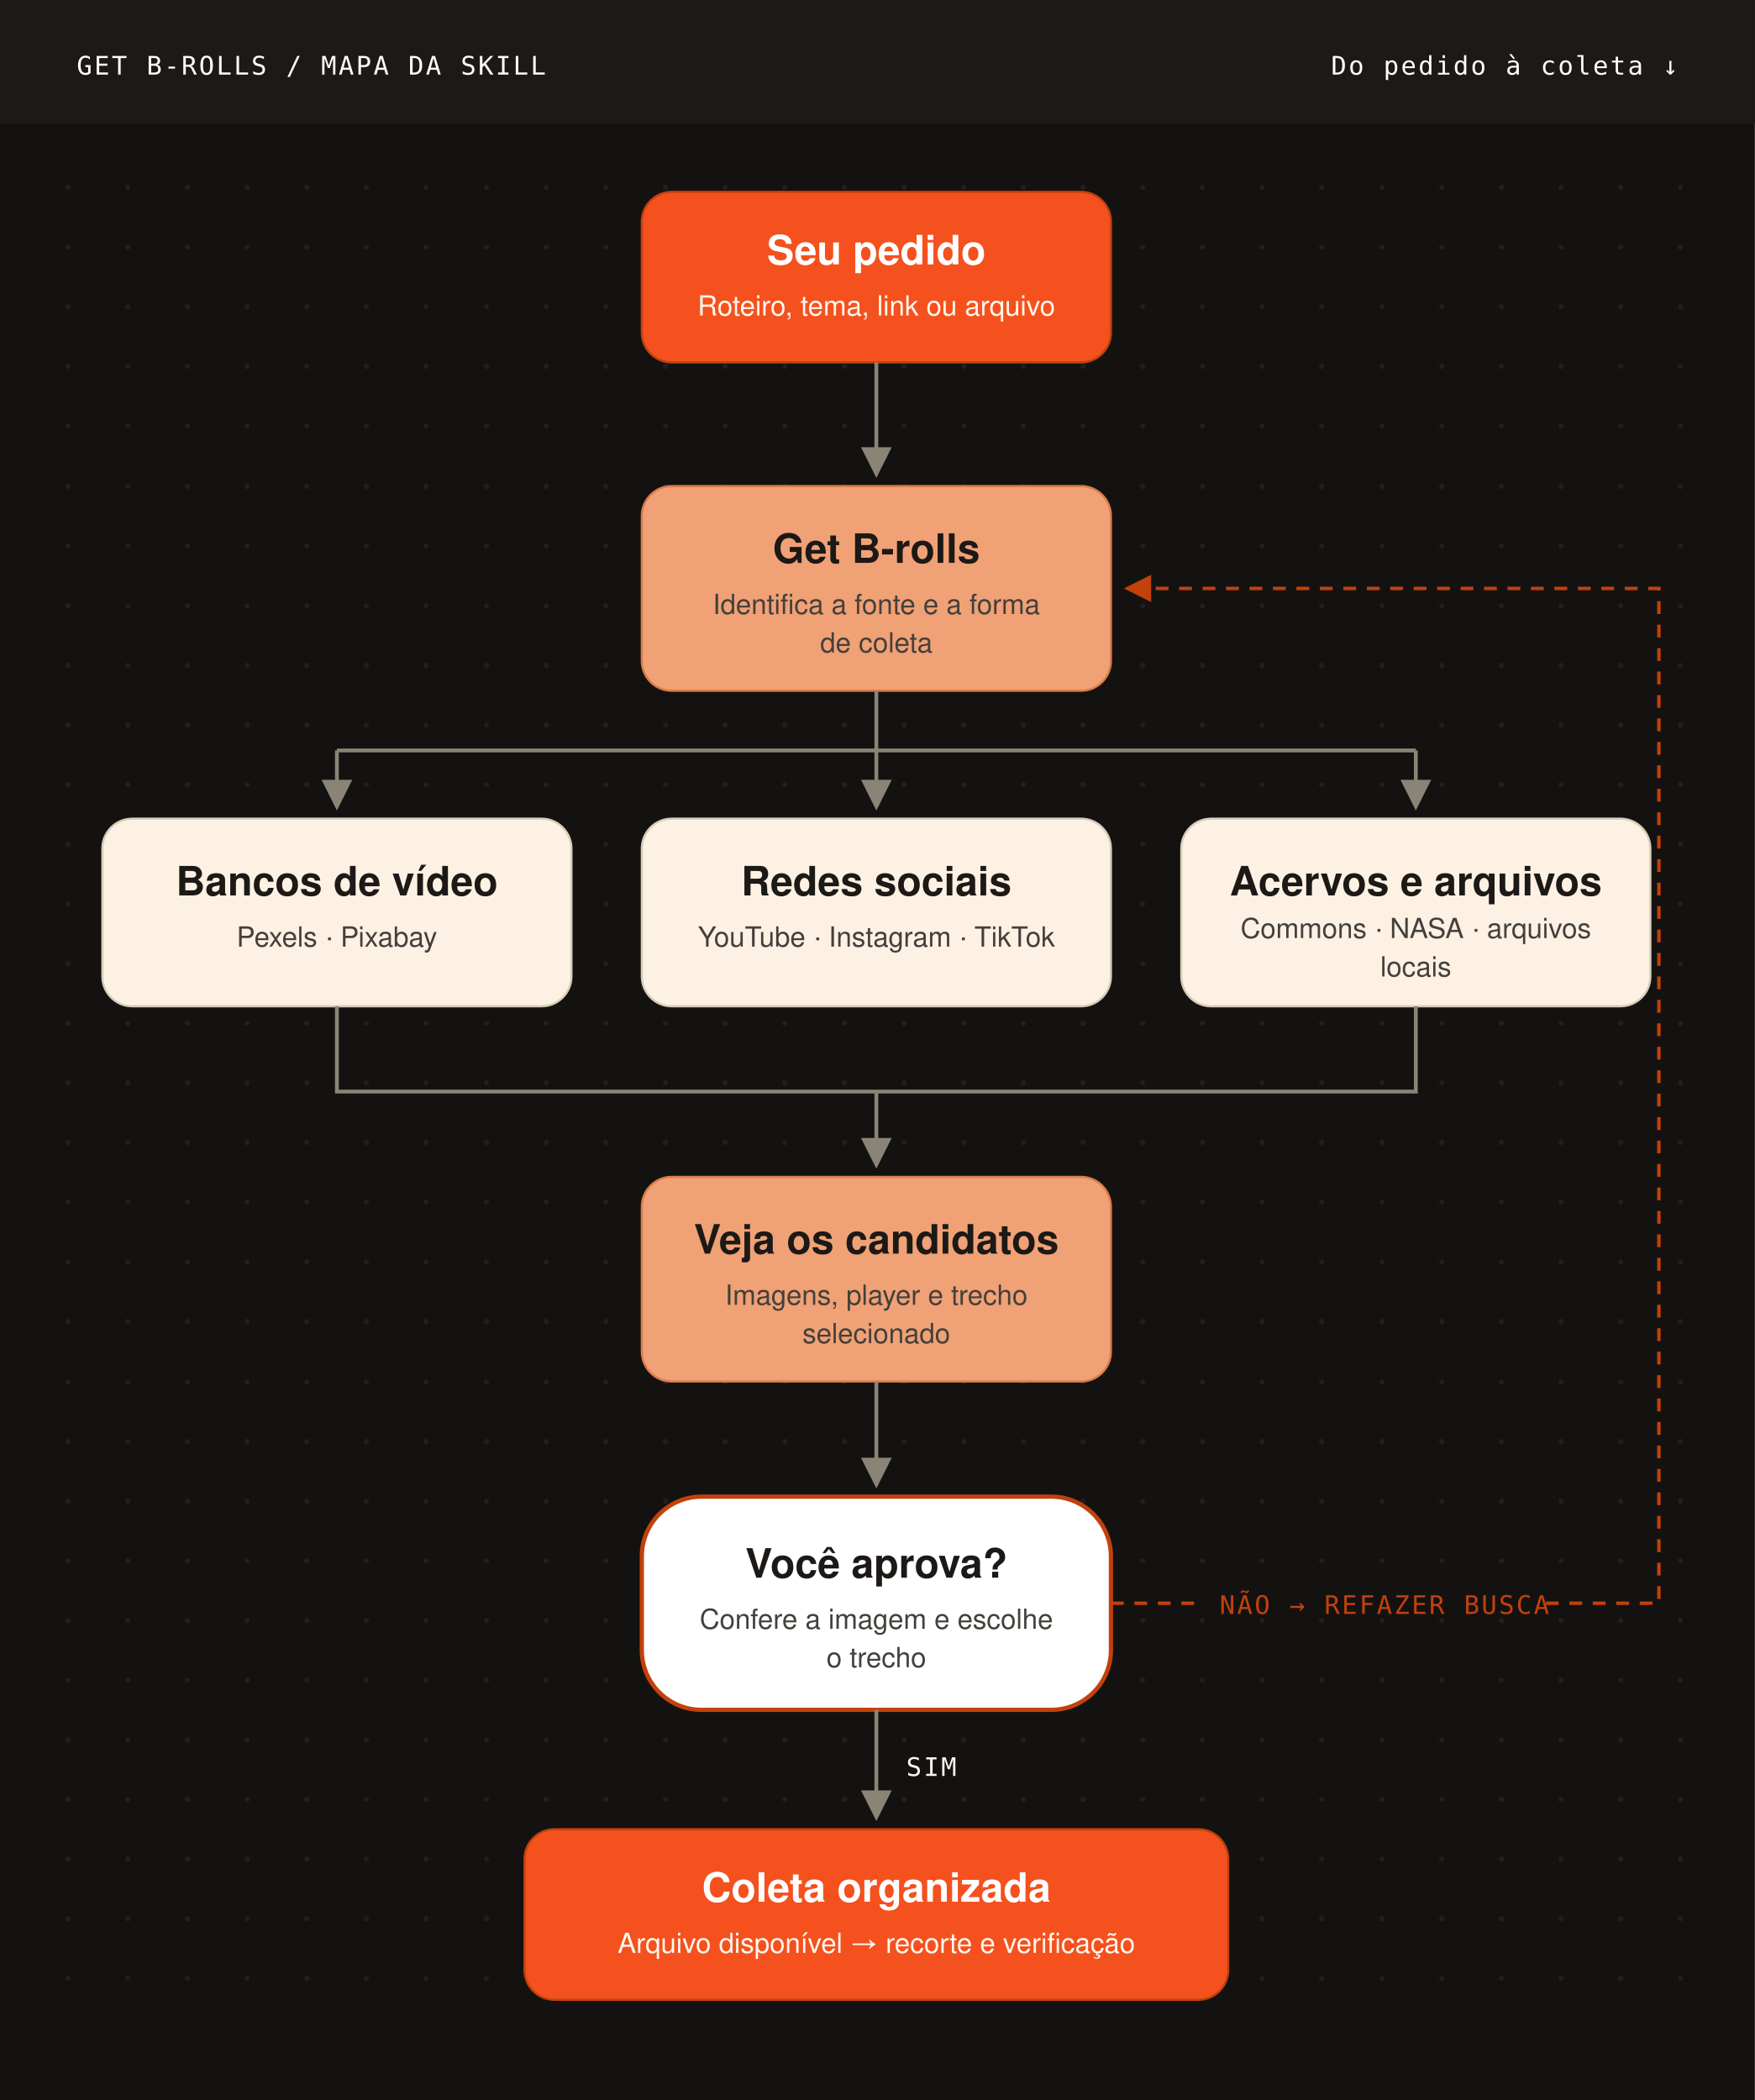
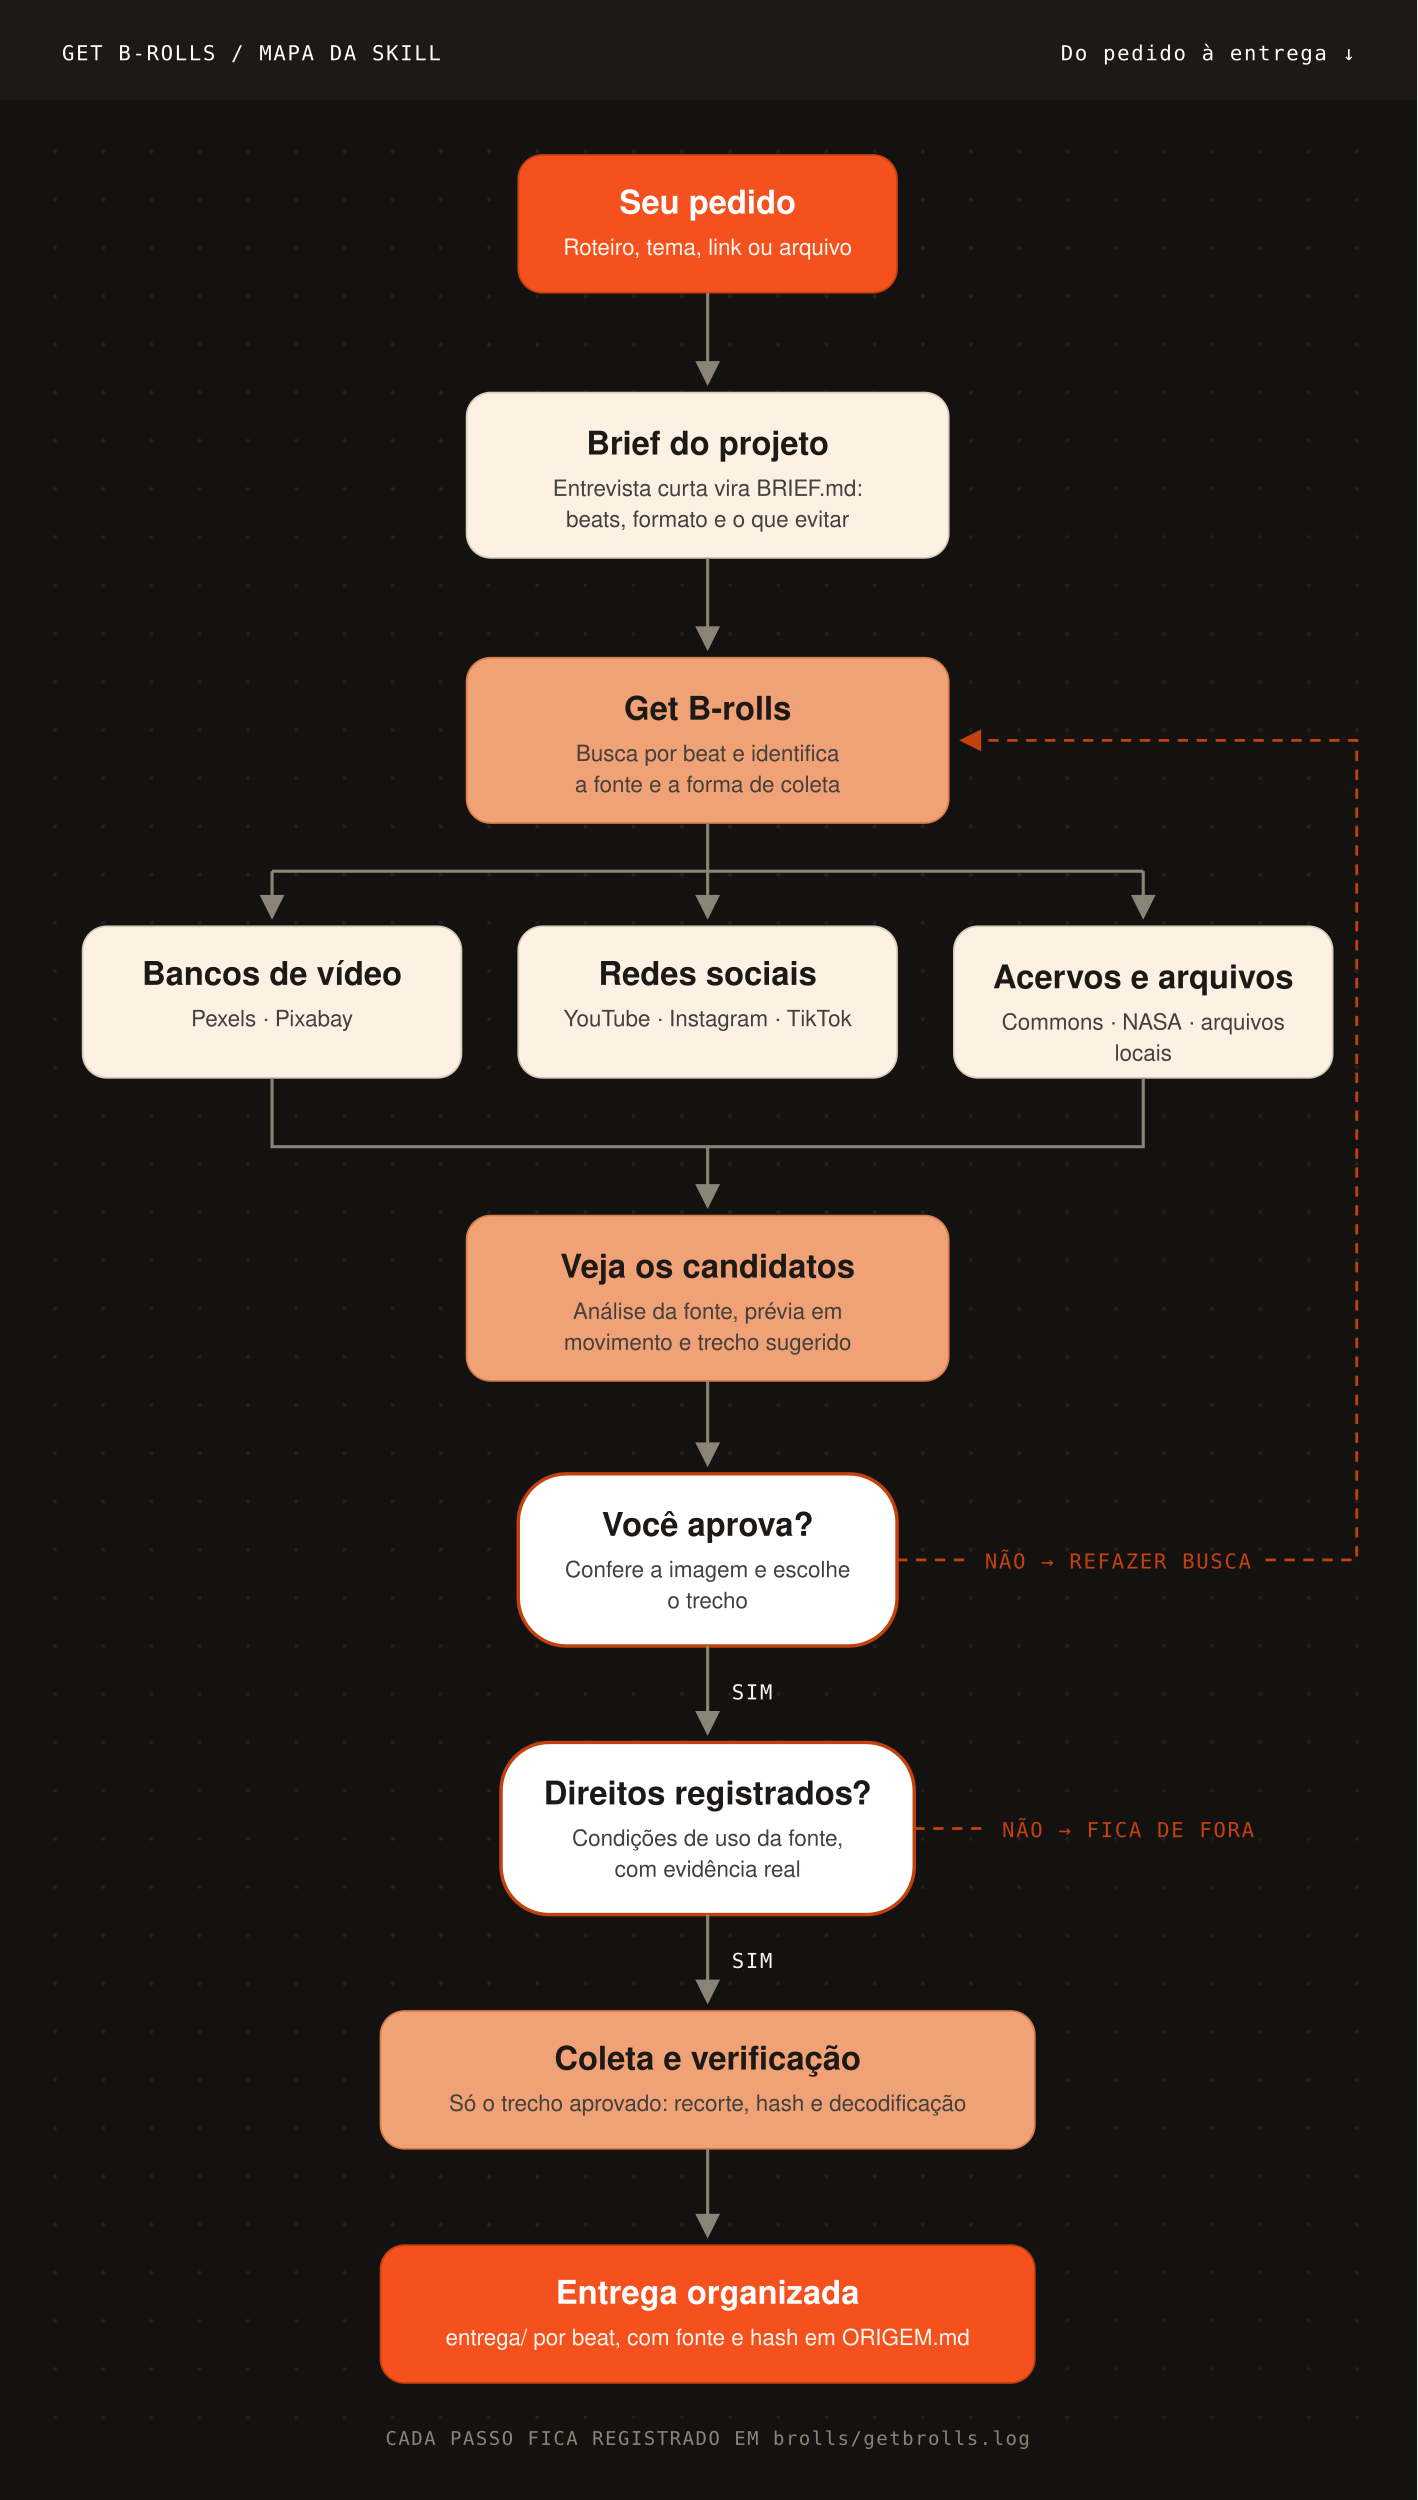
- <svg xmlns="http://www.w3.org/2000/svg" viewBox="0 0 823 985" width="823" height="985" role="img" aria-label="Mapa da skill: seu pedido, Get B-rolls, fontes, candidatos, sua aprovação, coleta organizada">
+ <svg xmlns="http://www.w3.org/2000/svg" viewBox="0 0 823 1452" width="823" height="1452" role="img" aria-label="Mapa da skill: seu pedido, brief, Get B-rolls, fontes, candidatos, sua aprovação, direitos, coleta e verificação, entrega">
  <defs>
    <pattern id="dots" width="28" height="28" patternUnits="userSpaceOnUse">
      <circle cx="4" cy="4" r="1.2" fill="#ffffff" fill-opacity="0.06" />
    </pattern>
    <marker id="arr" viewBox="0 0 10 10" refX="8.5" refY="5" markerWidth="8" markerHeight="8" orient="auto-start-reverse">
      <path d="M0 0 L10 5 L0 10 z" fill="#8a8477" />
    </marker>
    <marker id="arrR" viewBox="0 0 10 10" refX="8.5" refY="5" markerWidth="8" markerHeight="8" orient="auto-start-reverse">
      <path d="M0 0 L10 5 L0 10 z" fill="#c2410c" />
    </marker>
  </defs>
  <style>
    .mono{font-family:'SF Mono',SFMono-Regular,ui-monospace,Menlo,Consolas,monospace;letter-spacing:.08em}
    .t{font-family:-apple-system,'Segoe UI',Helvetica,Arial,sans-serif;font-weight:700;font-size:19px;fill:#1c1917;text-anchor:middle}
    .tw{fill:#fff}
    .s{font-family:-apple-system,'Segoe UI',Helvetica,Arial,sans-serif;font-size:13px;fill:#44403c;text-anchor:middle}
    .sw{fill:#fff7ed}
    .ln{stroke:#8a8477;stroke-width:1.8;fill:none}
    .red{stroke:#c2410c;stroke-width:1.6;fill:none;stroke-dasharray:6 5}
  </style>
-   <rect x="0" y="0" width="823" height="985" fill="#141210" />
+   <rect x="0" y="0" width="823" height="1452" fill="#141210" />
  <rect x="0" y="0" width="823" height="58" fill="#1c1917" />
  <text class="mono" x="36" y="35" font-size="12" fill="#ffffff">GET B-ROLLS / MAPA DA SKILL</text>
-   <text class="mono" x="787" y="35" font-size="12" fill="#ffffff" text-anchor="end">Do pedido à coleta ↓</text>
-   <rect x="18" y="76" width="787" height="873" fill="url(#dots)" />
+   <text class="mono" x="787" y="35" font-size="12" fill="#ffffff" text-anchor="end">Do pedido à entrega ↓</text>
+   <rect x="18" y="76" width="787" height="1340" fill="url(#dots)" />
  <rect x="301" y="90" width="220" height="80" rx="14" fill="#f4511e" stroke="#c2410c" />
  <text class="t tw" x="411" y="124">Seu pedido</text>
  <text class="s sw" x="411" y="148">Roteiro, tema, link ou arquivo</text>
  <path class="ln" d="M411 170 V222" marker-end="url(#arr)" />
-   <rect x="301" y="228" width="220" height="96" rx="14" fill="#f0a175" stroke="#d97d4a" />
-   <text class="t" x="411" y="264">Get B-rolls</text>
-   <text class="s" x="411" y="288">Identifica a fonte e a forma</text>
-   <text class="s" x="411" y="306">de coleta</text>
-   <path class="ln" d="M411 324 V352" />
-   <path class="ln" d="M158 352 H664" />
-   <path class="ln" d="M158 352 V378" marker-end="url(#arr)" />
-   <path class="ln" d="M411 352 V378" marker-end="url(#arr)" />
-   <path class="ln" d="M664 352 V378" marker-end="url(#arr)" />
-   <rect x="48" y="384" width="220" height="88" rx="14" fill="#fdf1e3" stroke="#d8cdb8" />
-   <text class="t" x="158" y="420">Bancos de vídeo</text>
-   <text class="s" x="158" y="444">Pexels · Pixabay</text>
-   <rect x="301" y="384" width="220" height="88" rx="14" fill="#fdf1e3" stroke="#d8cdb8" />
-   <text class="t" x="411" y="420">Redes sociais</text>
-   <text class="s" x="411" y="444">YouTube · Instagram · TikTok</text>
-   <rect x="554" y="384" width="220" height="88" rx="14" fill="#fdf1e3" stroke="#d8cdb8" />
-   <text class="t" x="664" y="420">Acervos e arquivos</text>
-   <text class="s" x="664" y="440">Commons · NASA · arquivos</text>
-   <text class="s" x="664" y="458">locais</text>
-   <path class="ln" d="M158 472 V512 H664 V472" />
-   <path class="ln" d="M411 512 V546" marker-end="url(#arr)" />
-   <rect x="301" y="552" width="220" height="96" rx="14" fill="#f0a175" stroke="#d97d4a" />
-   <text class="t" x="411" y="588">Veja os candidatos</text>
-   <text class="s" x="411" y="612">Imagens, player e trecho</text>
-   <text class="s" x="411" y="630">selecionado</text>
-   <path class="ln" d="M411 648 V696" marker-end="url(#arr)" />
-   <rect x="301" y="702" width="220" height="100" rx="28" fill="#ffffff" stroke="#c2410c" stroke-width="2" />
-   <text class="t" x="411" y="740">Você aprova?</text>
-   <text class="s" x="411" y="764">Confere a imagem e escolhe</text>
-   <text class="s" x="411" y="782">o trecho</text>
-   <path class="red" d="M521 752 H560" />
-   <text class="mono" x="572" y="757" font-size="12" fill="#c2410c">NÃO → REFAZER BUSCA</text>
-   <path class="red" d="M725 752 H778 V276 H529" marker-end="url(#arrR)" />
-   <path class="ln" d="M411 802 V852" marker-end="url(#arr)" />
-   <text class="mono" x="425" y="833" font-size="12" fill="#faf6ee">SIM</text>
-   <rect x="246" y="858" width="330" height="80" rx="14" fill="#f4511e" stroke="#c2410c" />
-   <text class="t tw" x="411" y="892">Coleta organizada</text>
-   <text class="s sw" x="411" y="916">Arquivo disponível → recorte e verificação</text>
+   <rect x="271" y="228" width="280" height="96" rx="14" fill="#fdf1e3" stroke="#d8cdb8" />
+   <text class="t" x="411" y="264">Brief do projeto</text>
+   <text class="s" x="411" y="288">Entrevista curta vira BRIEF.md:</text>
+   <text class="s" x="411" y="306">beats, formato e o que evitar</text>
+   <path class="ln" d="M411 324 V376" marker-end="url(#arr)" />
+   <rect x="271" y="382" width="280" height="96" rx="14" fill="#f0a175" stroke="#d97d4a" />
+   <text class="t" x="411" y="418">Get B-rolls</text>
+   <text class="s" x="411" y="442">Busca por beat e identifica</text>
+   <text class="s" x="411" y="460">a fonte e a forma de coleta</text>
+   <path class="ln" d="M411 478 V506" />
+   <path class="ln" d="M158 506 H664" />
+   <path class="ln" d="M158 506 V532" marker-end="url(#arr)" />
+   <path class="ln" d="M411 506 V532" marker-end="url(#arr)" />
+   <path class="ln" d="M664 506 V532" marker-end="url(#arr)" />
+   <rect x="48" y="538" width="220" height="88" rx="14" fill="#fdf1e3" stroke="#d8cdb8" />
+   <text class="t" x="158" y="572">Bancos de vídeo</text>
+   <text class="s" x="158" y="596">Pexels · Pixabay</text>
+   <rect x="301" y="538" width="220" height="88" rx="14" fill="#fdf1e3" stroke="#d8cdb8" />
+   <text class="t" x="411" y="572">Redes sociais</text>
+   <text class="s" x="411" y="596">YouTube · Instagram · TikTok</text>
+   <rect x="554" y="538" width="220" height="88" rx="14" fill="#fdf1e3" stroke="#d8cdb8" />
+   <text class="t" x="664" y="574">Acervos e arquivos</text>
+   <text class="s" x="664" y="598">Commons · NASA · arquivos</text>
+   <text class="s" x="664" y="616">locais</text>
+   <path class="ln" d="M158 626 V666 H664 V626" />
+   <path class="ln" d="M411 666 V700" marker-end="url(#arr)" />
+   <rect x="271" y="706" width="280" height="96" rx="14" fill="#f0a175" stroke="#d97d4a" />
+   <text class="t" x="411" y="742">Veja os candidatos</text>
+   <text class="s" x="411" y="766">Análise da fonte, prévia em</text>
+   <text class="s" x="411" y="784">movimento e trecho sugerido</text>
+   <path class="ln" d="M411 802 V850" marker-end="url(#arr)" />
+   <rect x="301" y="856" width="220" height="100" rx="28" fill="#ffffff" stroke="#c2410c" stroke-width="2" />
+   <text class="t" x="411" y="892">Você aprova?</text>
+   <text class="s" x="411" y="916">Confere a imagem e escolhe</text>
+   <text class="s" x="411" y="934">o trecho</text>
+   <path class="red" d="M521 906 H560" />
+   <text class="mono" x="572" y="911" font-size="12" fill="#c2410c">NÃO → REFAZER BUSCA</text>
+   <path class="red" d="M735 906 H788 V430 H559" marker-end="url(#arrR)" />
+   <path class="ln" d="M411 956 V1006" marker-end="url(#arr)" />
+   <text class="mono" x="425" y="987" font-size="12" fill="#faf6ee">SIM</text>
+   <rect x="291" y="1012" width="240" height="100" rx="28" fill="#ffffff" stroke="#c2410c" stroke-width="2" />
+   <text class="t" x="411" y="1048">Direitos registrados?</text>
+   <text class="s" x="411" y="1072">Condições de uso da fonte,</text>
+   <text class="s" x="411" y="1090">com evidência real</text>
+   <path class="red" d="M531 1062 H570" />
+   <text class="mono" x="582" y="1067" font-size="12" fill="#c2410c">NÃO → FICA DE FORA</text>
+   <path class="ln" d="M411 1112 V1162" marker-end="url(#arr)" />
+   <text class="mono" x="425" y="1143" font-size="12" fill="#faf6ee">SIM</text>
+   <rect x="221" y="1168" width="380" height="80" rx="14" fill="#f0a175" stroke="#d97d4a" />
+   <text class="t" x="411" y="1202">Coleta e verificação</text>
+   <text class="s" x="411" y="1226">Só o trecho aprovado: recorte, hash e decodificação</text>
+   <path class="ln" d="M411 1248 V1298" marker-end="url(#arr)" />
+   <rect x="221" y="1304" width="380" height="80" rx="14" fill="#f4511e" stroke="#c2410c" />
+   <text class="t tw" x="411" y="1338">Entrega organizada</text>
+   <text class="s sw" x="411" y="1362">entrega/ por beat, com fonte e hash em ORIGEM.md</text>
+   <text class="mono" x="411" y="1420" font-size="11" fill="#8a8477" text-anchor="middle">CADA PASSO FICA REGISTRADO EM brolls/getbrolls.log</text>
</svg>
